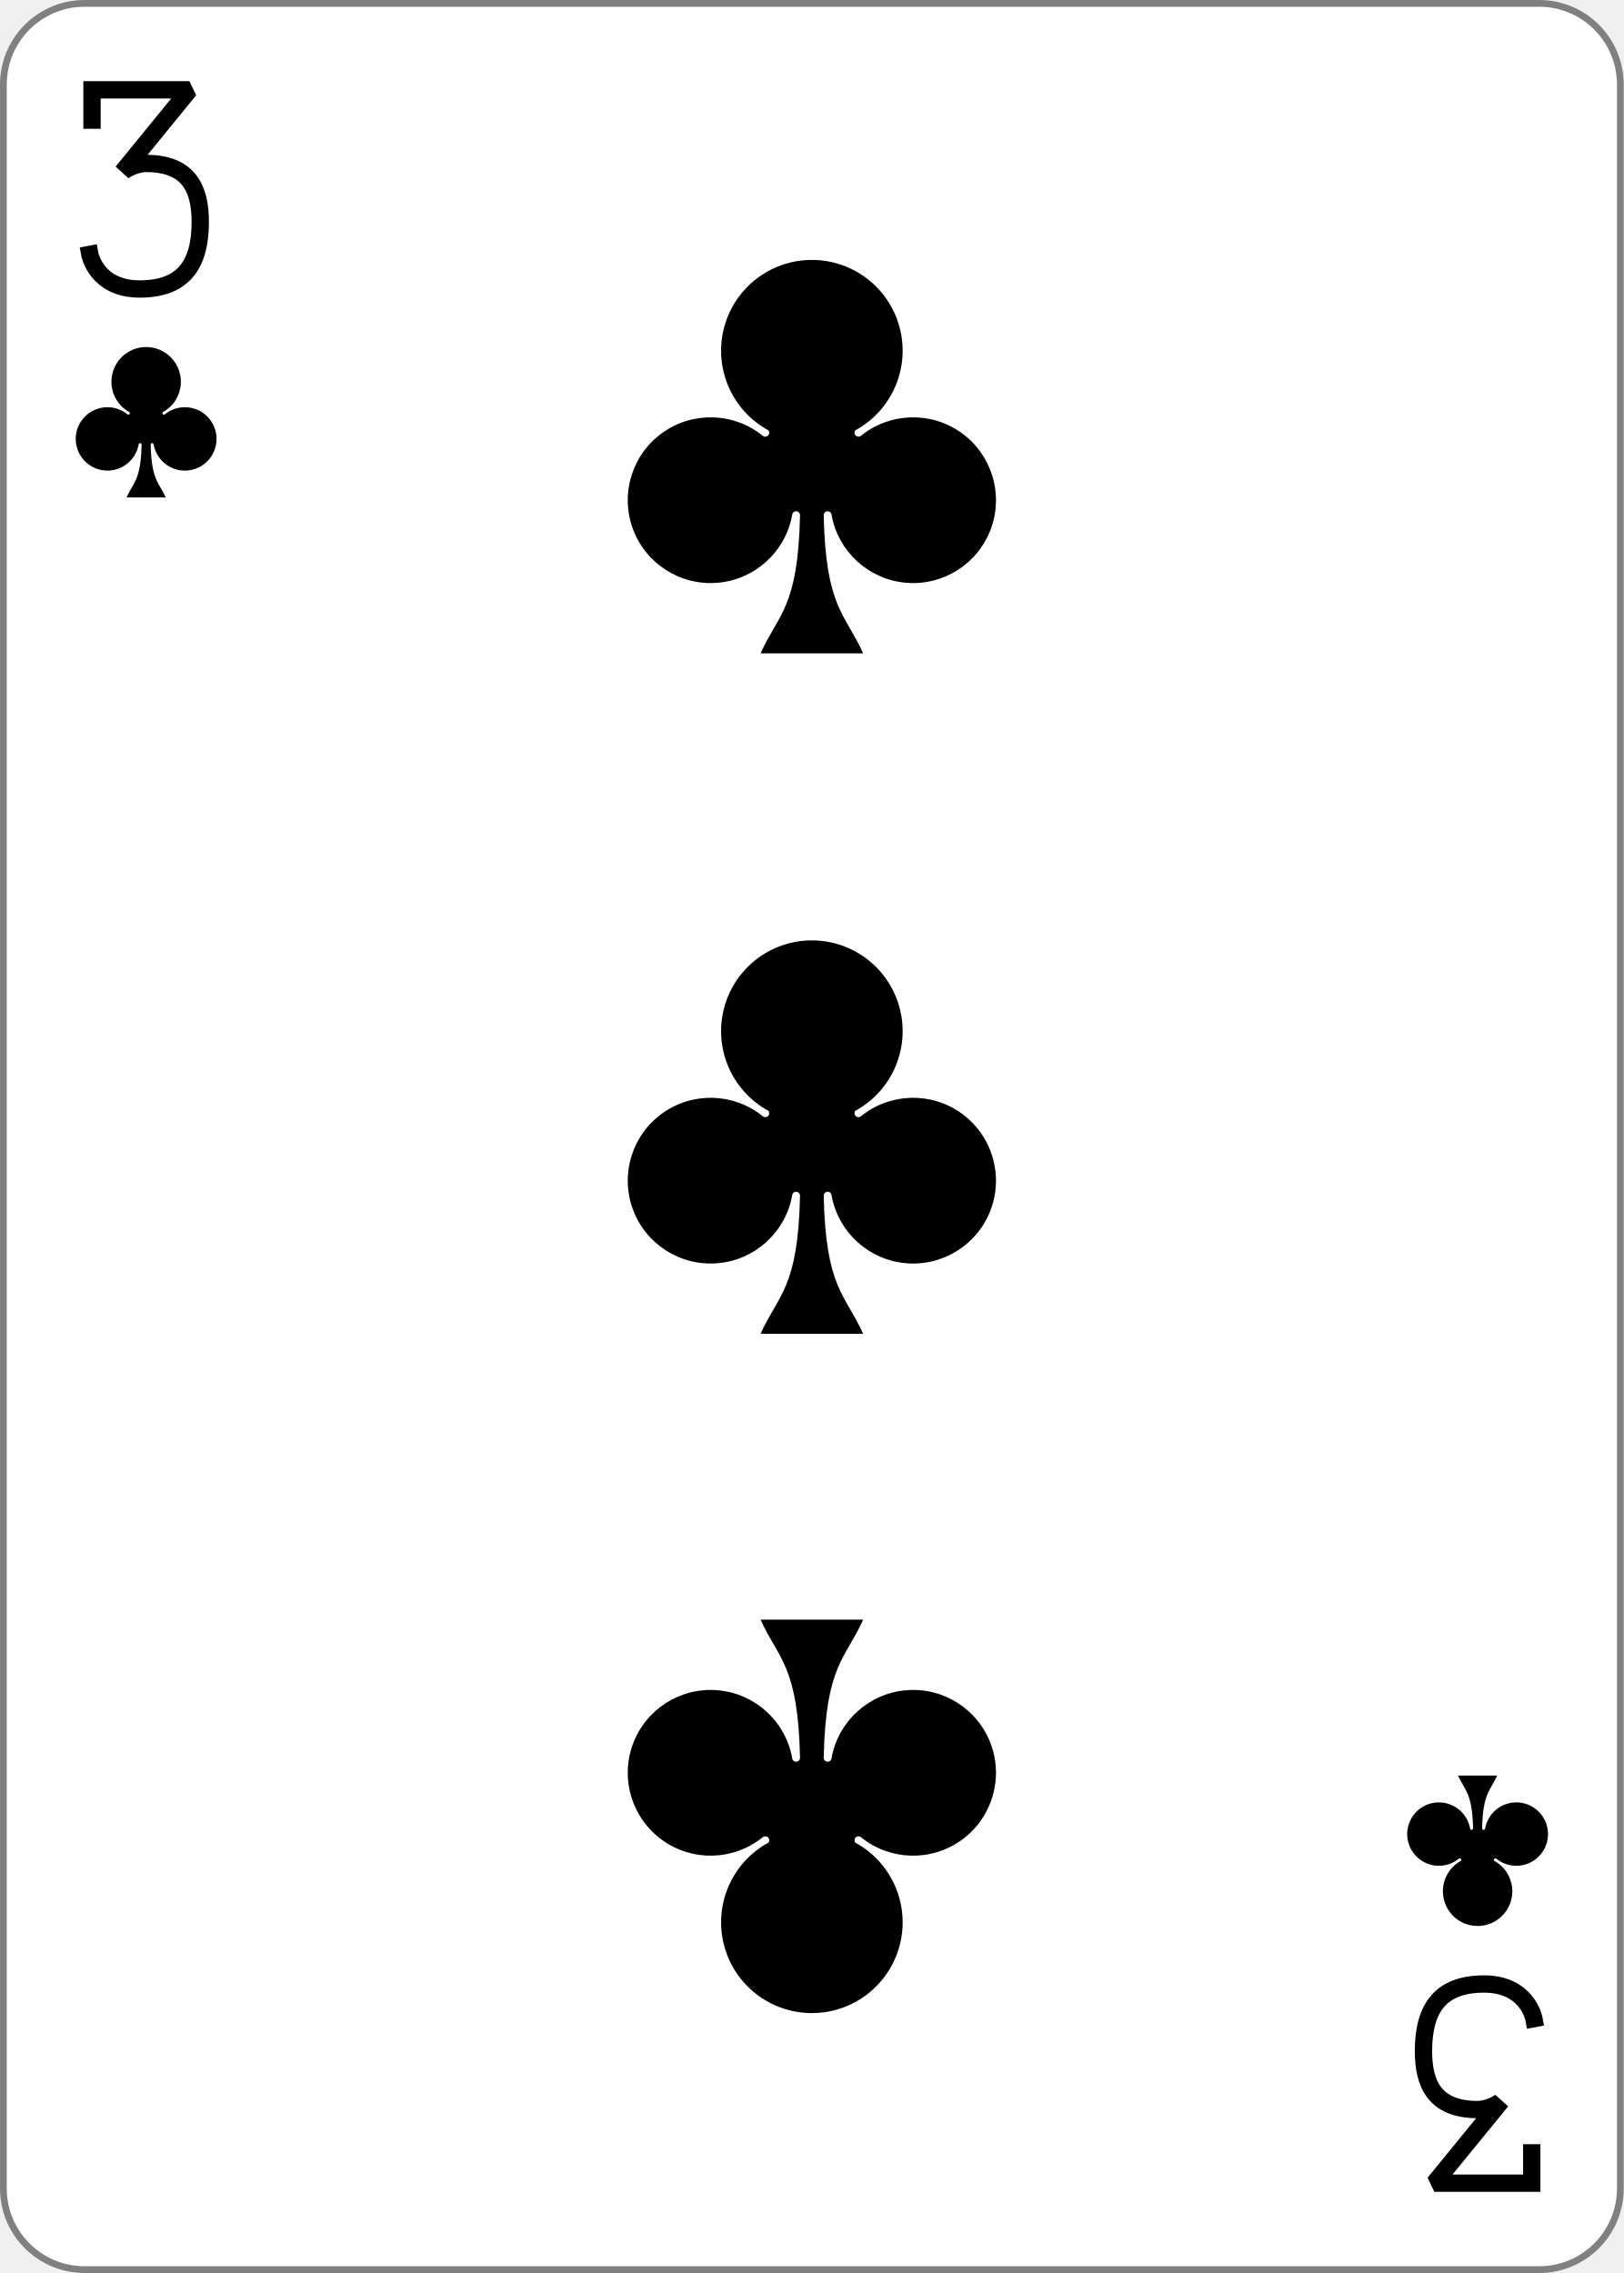
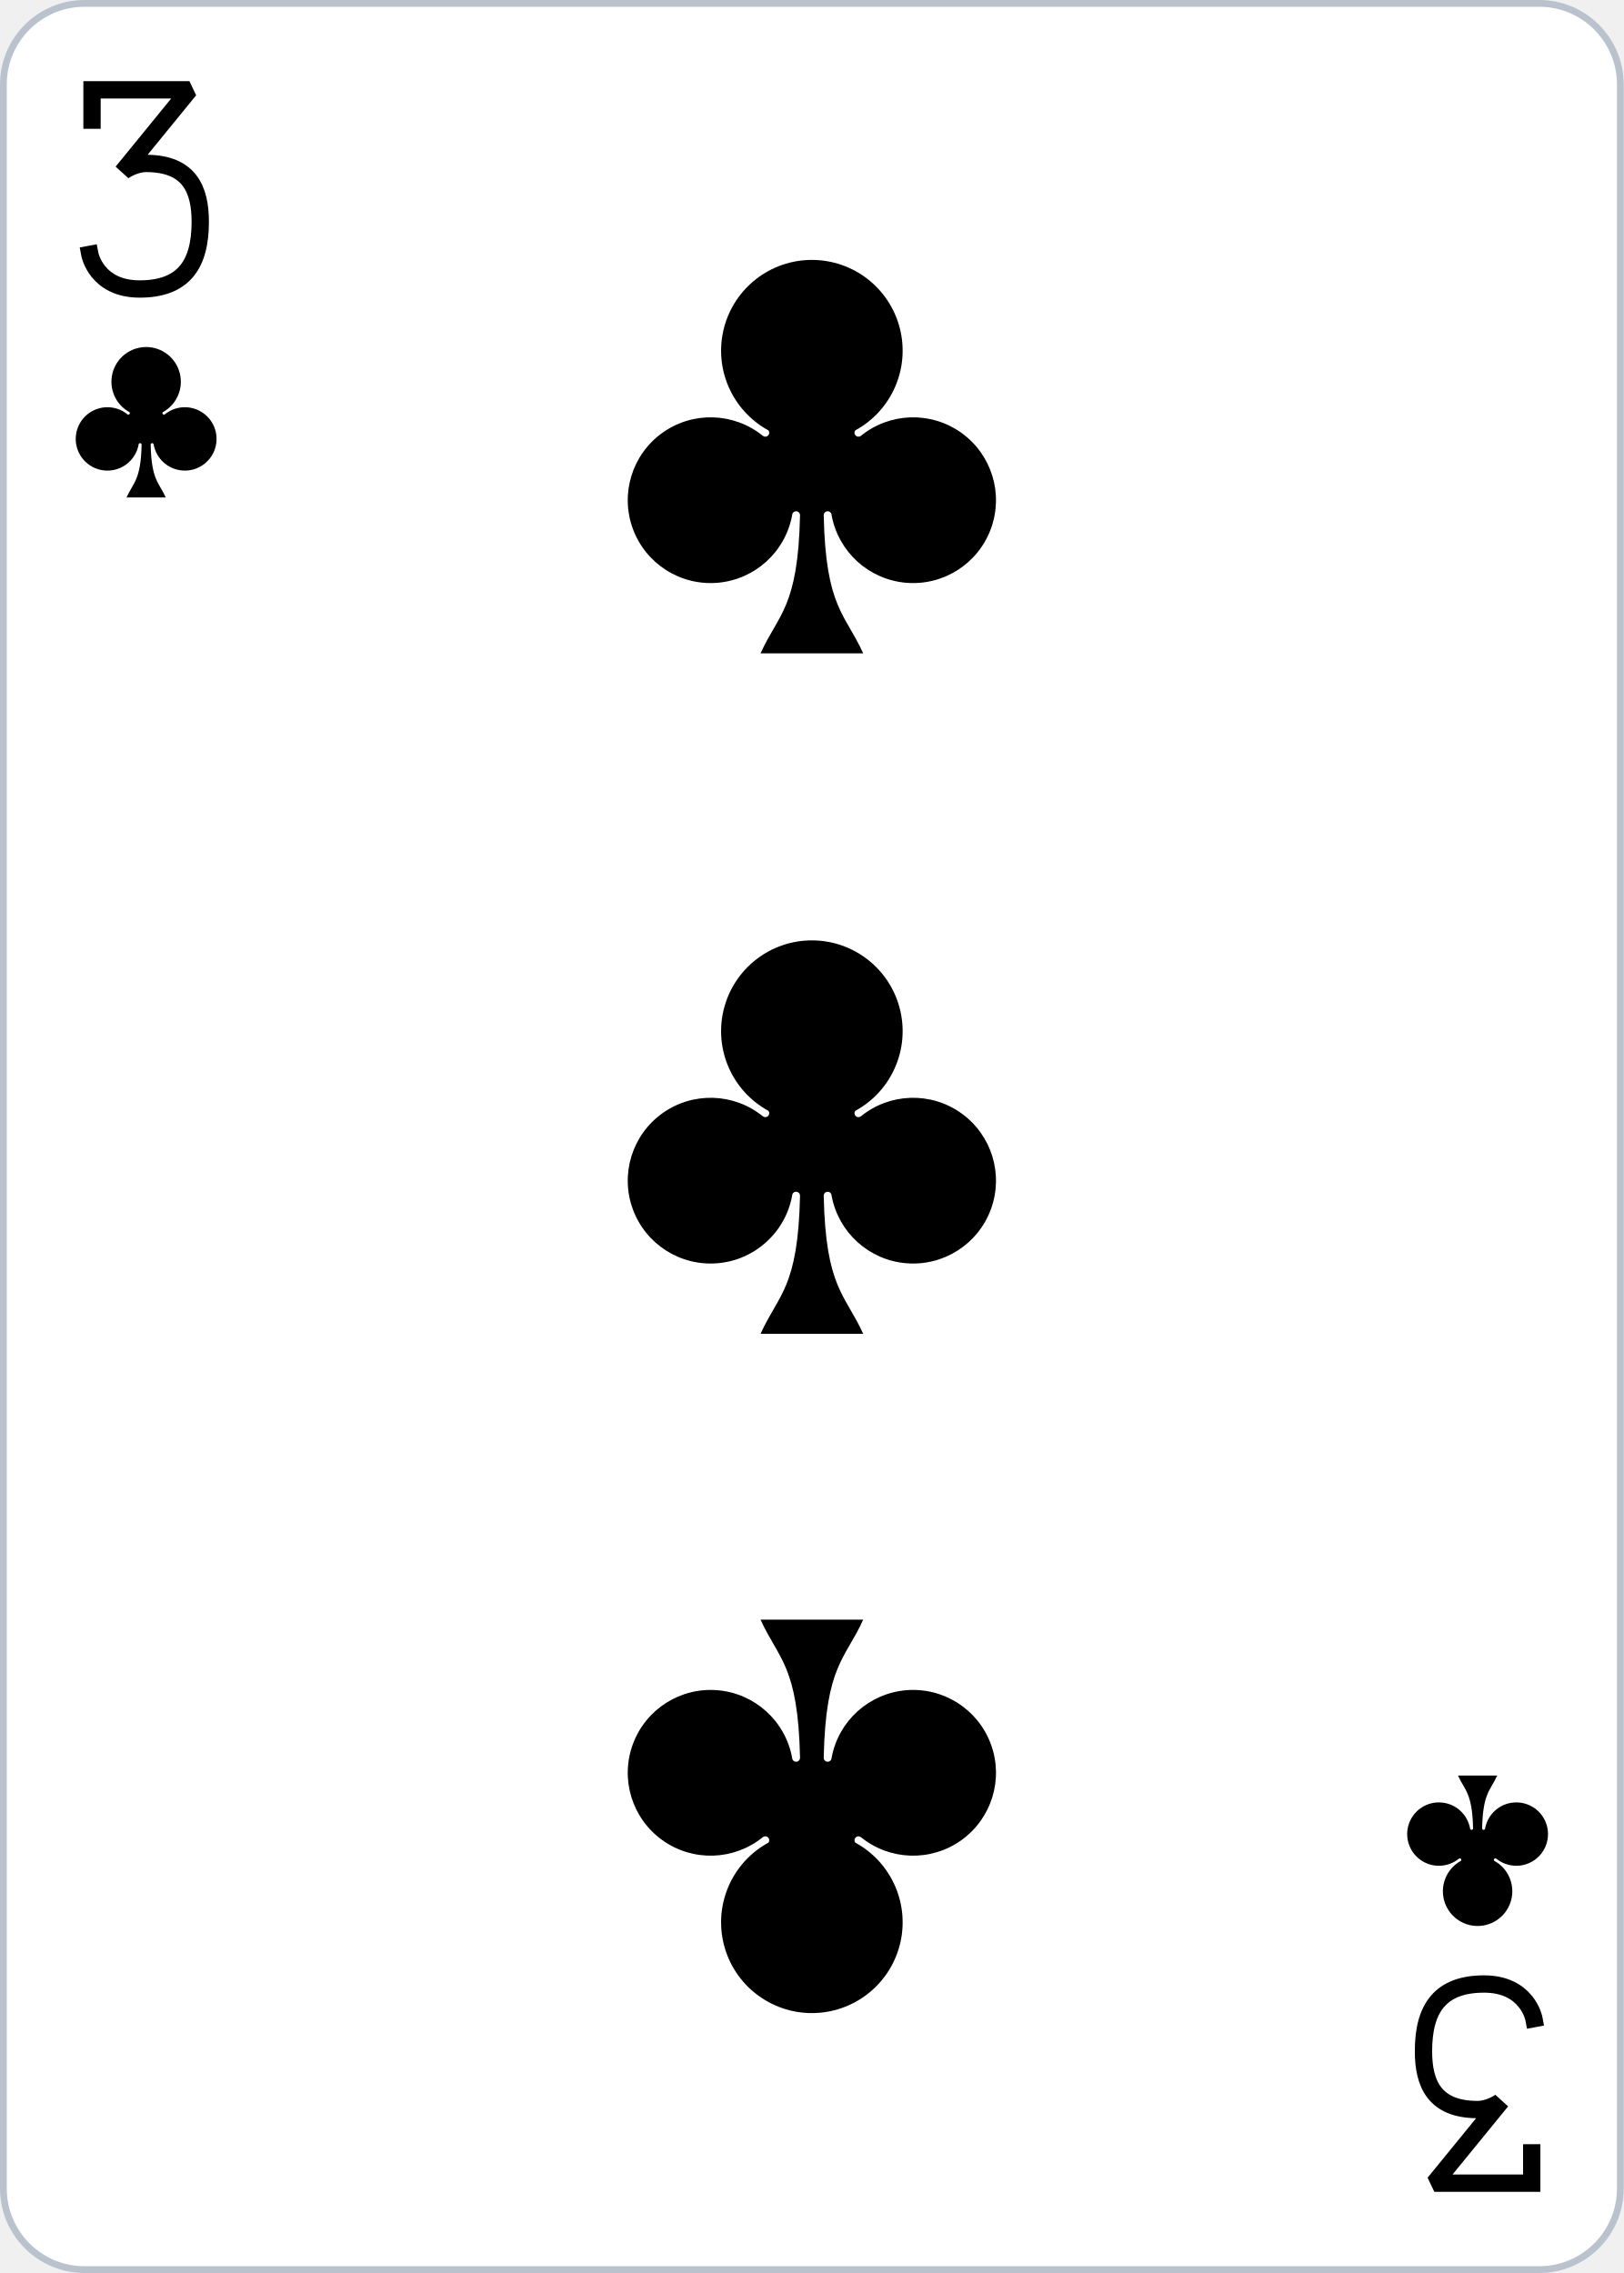
<svg xmlns="http://www.w3.org/2000/svg" xmlns:xlink="http://www.w3.org/1999/xlink" width="2.5in" height="3.5in" viewBox="-120 -168 240 336" preserveAspectRatio="none" class="card" face="3C">
  <symbol id="C3" viewBox="-500 -500 1000 1000" preserveAspectRatio="xMinYMid">
    <path d="M-250 -320L-250 -460L200 -460L-110 -80C-100 -90 -50 -120 0 -120C200 -120 250 0 250 150C250 350 170 460 -30 460C-230 460 -260 300 -260 300" stroke="black" stroke-width="80" stroke-linecap="square" stroke-miterlimit="1.5" fill="none" />
  </symbol>
  <symbol id="C" viewBox="-600 -600 1200 1200" preserveAspectRatio="xMinYMid">
    <path d="M30 150C35 385 85 400 130 500L-130 500C-85 400 -35 385 -30 150A10 10 0 0 0 -50 150A210 210 0 1 1 -124 -51A10 10 0 0 0 -110 -65A230 230 0 1 1 110 -65A10 10 0 0 0 124 -51A210 210 0 1 1 50 150A10 10 0 0 0 30 150Z" fill="black" />
  </symbol>
-   <rect width="239" height="335" x="-119.5" y="-167.5" rx="12" ry="12" fill="white" stroke="gray" />
+   <rect width="239" height="335" x="-119.5" y="-167.5" rx="12" ry="12" fill="white" stroke="#B9C2CD" />
  <use xlink:href="#C" height="70" width="70" x="-35" y="-35" />
  <use xlink:href="#C3" height="32" width="32" x="-114.4" y="-156" />
  <use xlink:href="#C" height="26.769" width="26.769" x="-111.784" y="-119" />
  <use xlink:href="#C" height="70" width="70" x="-35" y="-135.588" />
  <g transform="rotate(180)">
    <use xlink:href="#C3" height="32" width="32" x="-114.4" y="-156" />
    <use xlink:href="#C" height="26.769" width="26.769" x="-111.784" y="-119" />
    <use xlink:href="#C" height="70" width="70" x="-35" y="-135.588" />
  </g>
</svg>
